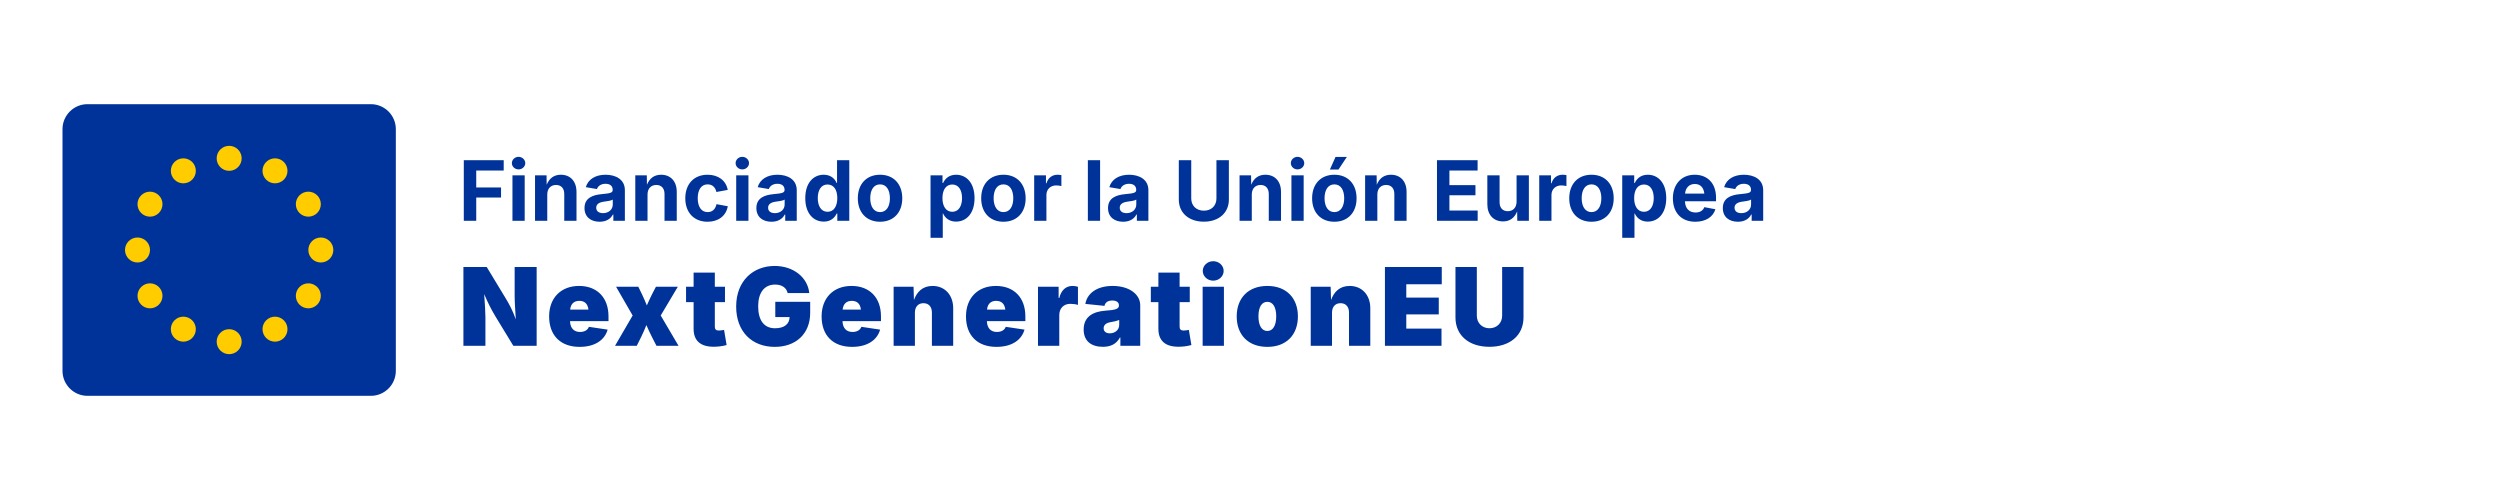
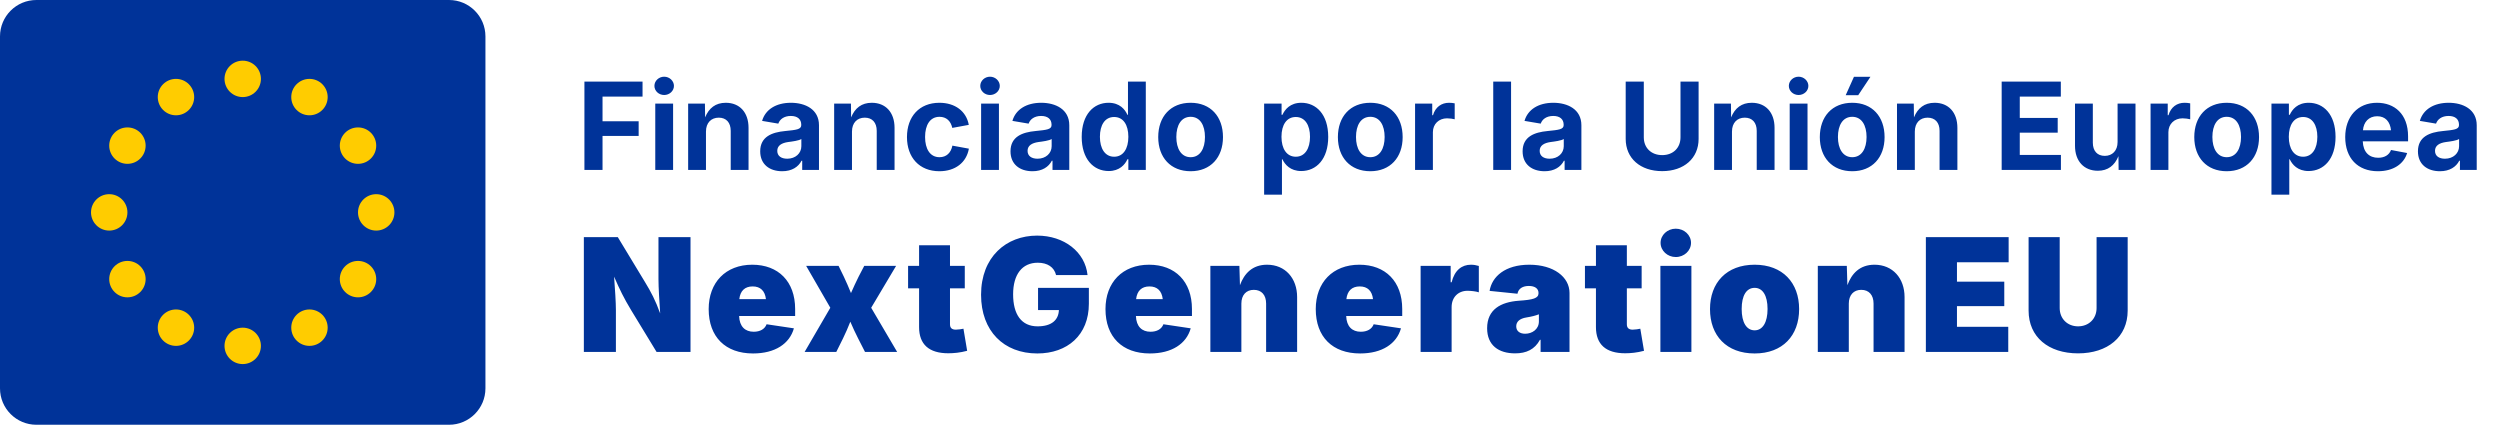
- <svg xmlns="http://www.w3.org/2000/svg" viewBox="0 0 600 120" width="100%" height="100%">
+ <svg xmlns="http://www.w3.org/2000/svg" viewBox="15 25 412 70" width="100%" height="100%">
  <g transform="translate(10, 15)">
    <g transform="translate(45, 45)">
      <rect x="-40" y="-35" width="80" height="70" fill="#003399" rx="6" />
      <circle cx="0" cy="-22" r="3" fill="#FFCC00" />
      <circle cx="11" cy="-19" r="3" fill="#FFCC00" />
      <circle cx="19" cy="-11" r="3" fill="#FFCC00" />
      <circle cx="22" cy="0" r="3" fill="#FFCC00" />
      <circle cx="19" cy="11" r="3" fill="#FFCC00" />
      <circle cx="11" cy="19" r="3" fill="#FFCC00" />
      <circle cx="0" cy="22" r="3" fill="#FFCC00" />
      <circle cx="-11" cy="19" r="3" fill="#FFCC00" />
      <circle cx="-19" cy="11" r="3" fill="#FFCC00" />
      <circle cx="-22" cy="0" r="3" fill="#FFCC00" />
      <circle cx="-19" cy="-11" r="3" fill="#FFCC00" />
      <circle cx="-11" cy="-19" r="3" fill="#FFCC00" />
    </g>
    <text x="100" y="38" font-family="'Inter', 'Arial', sans-serif" font-size="20" font-weight="700" fill="#003399">Financiado por la Unión Europea</text>
    <text x="100" y="68" font-family="'Inter', 'Arial Black', sans-serif" font-size="26" font-weight="900" fill="#003399" letter-spacing="1">NextGenerationEU</text>
  </g>
</svg>
